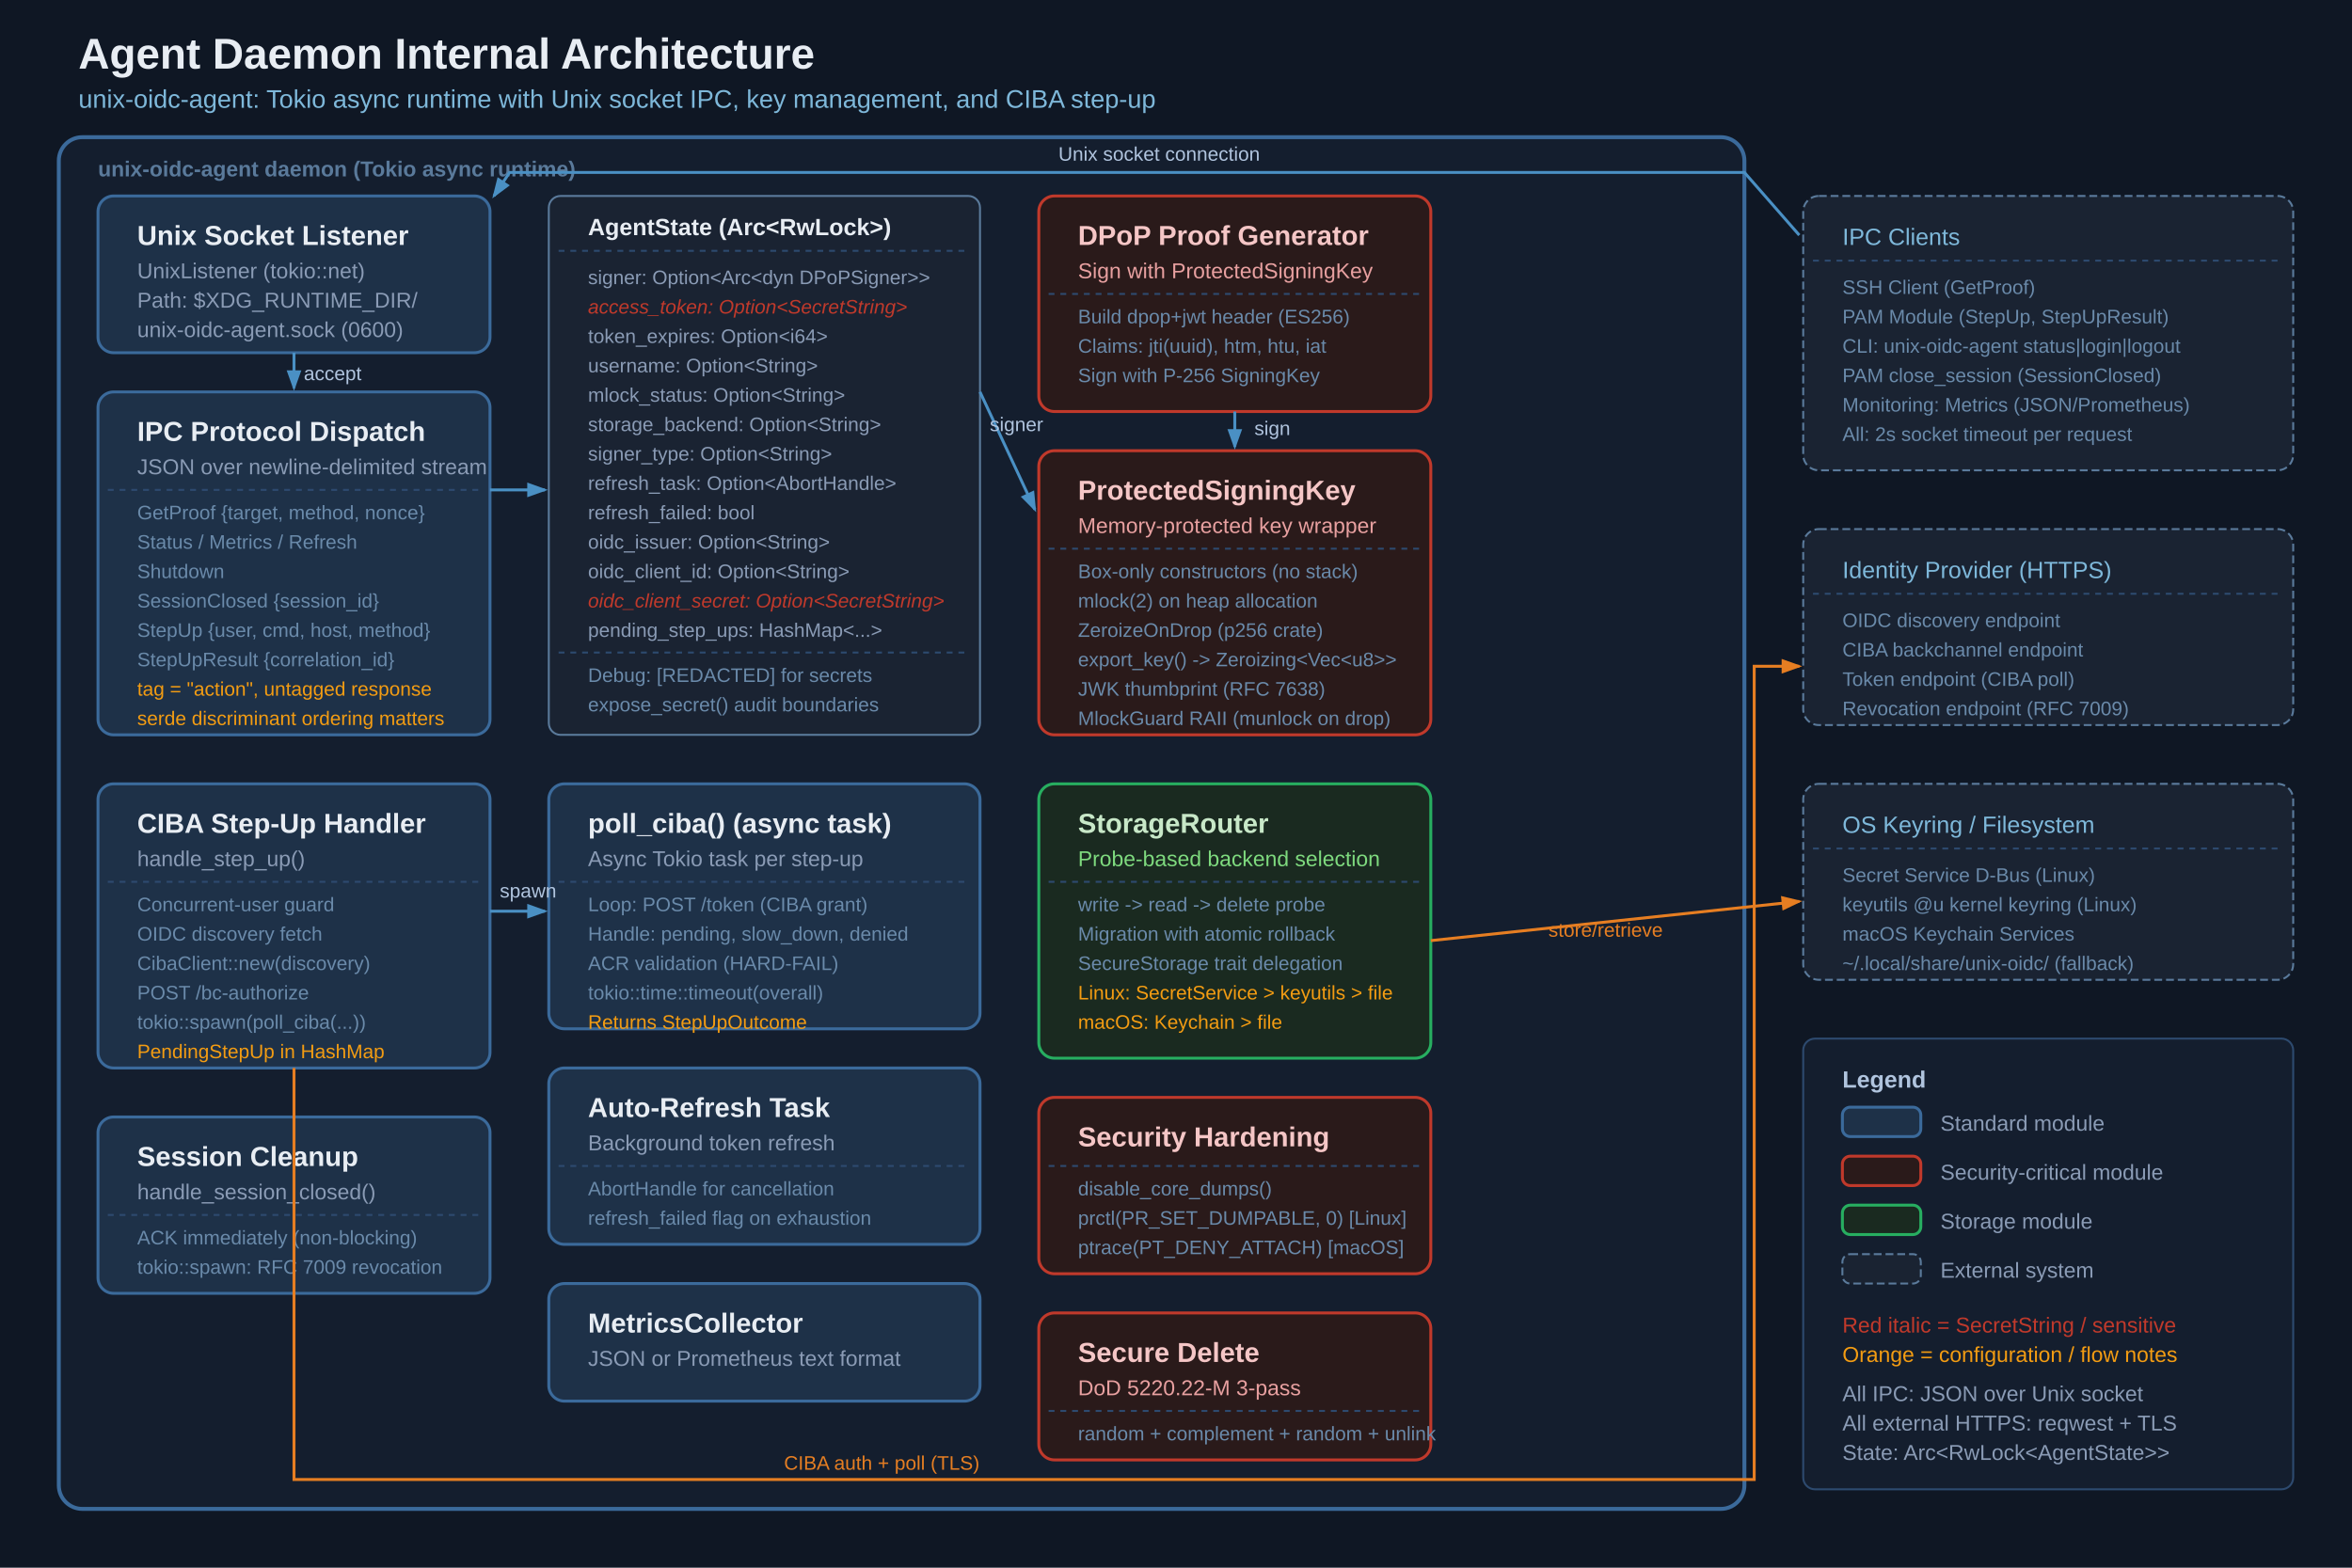
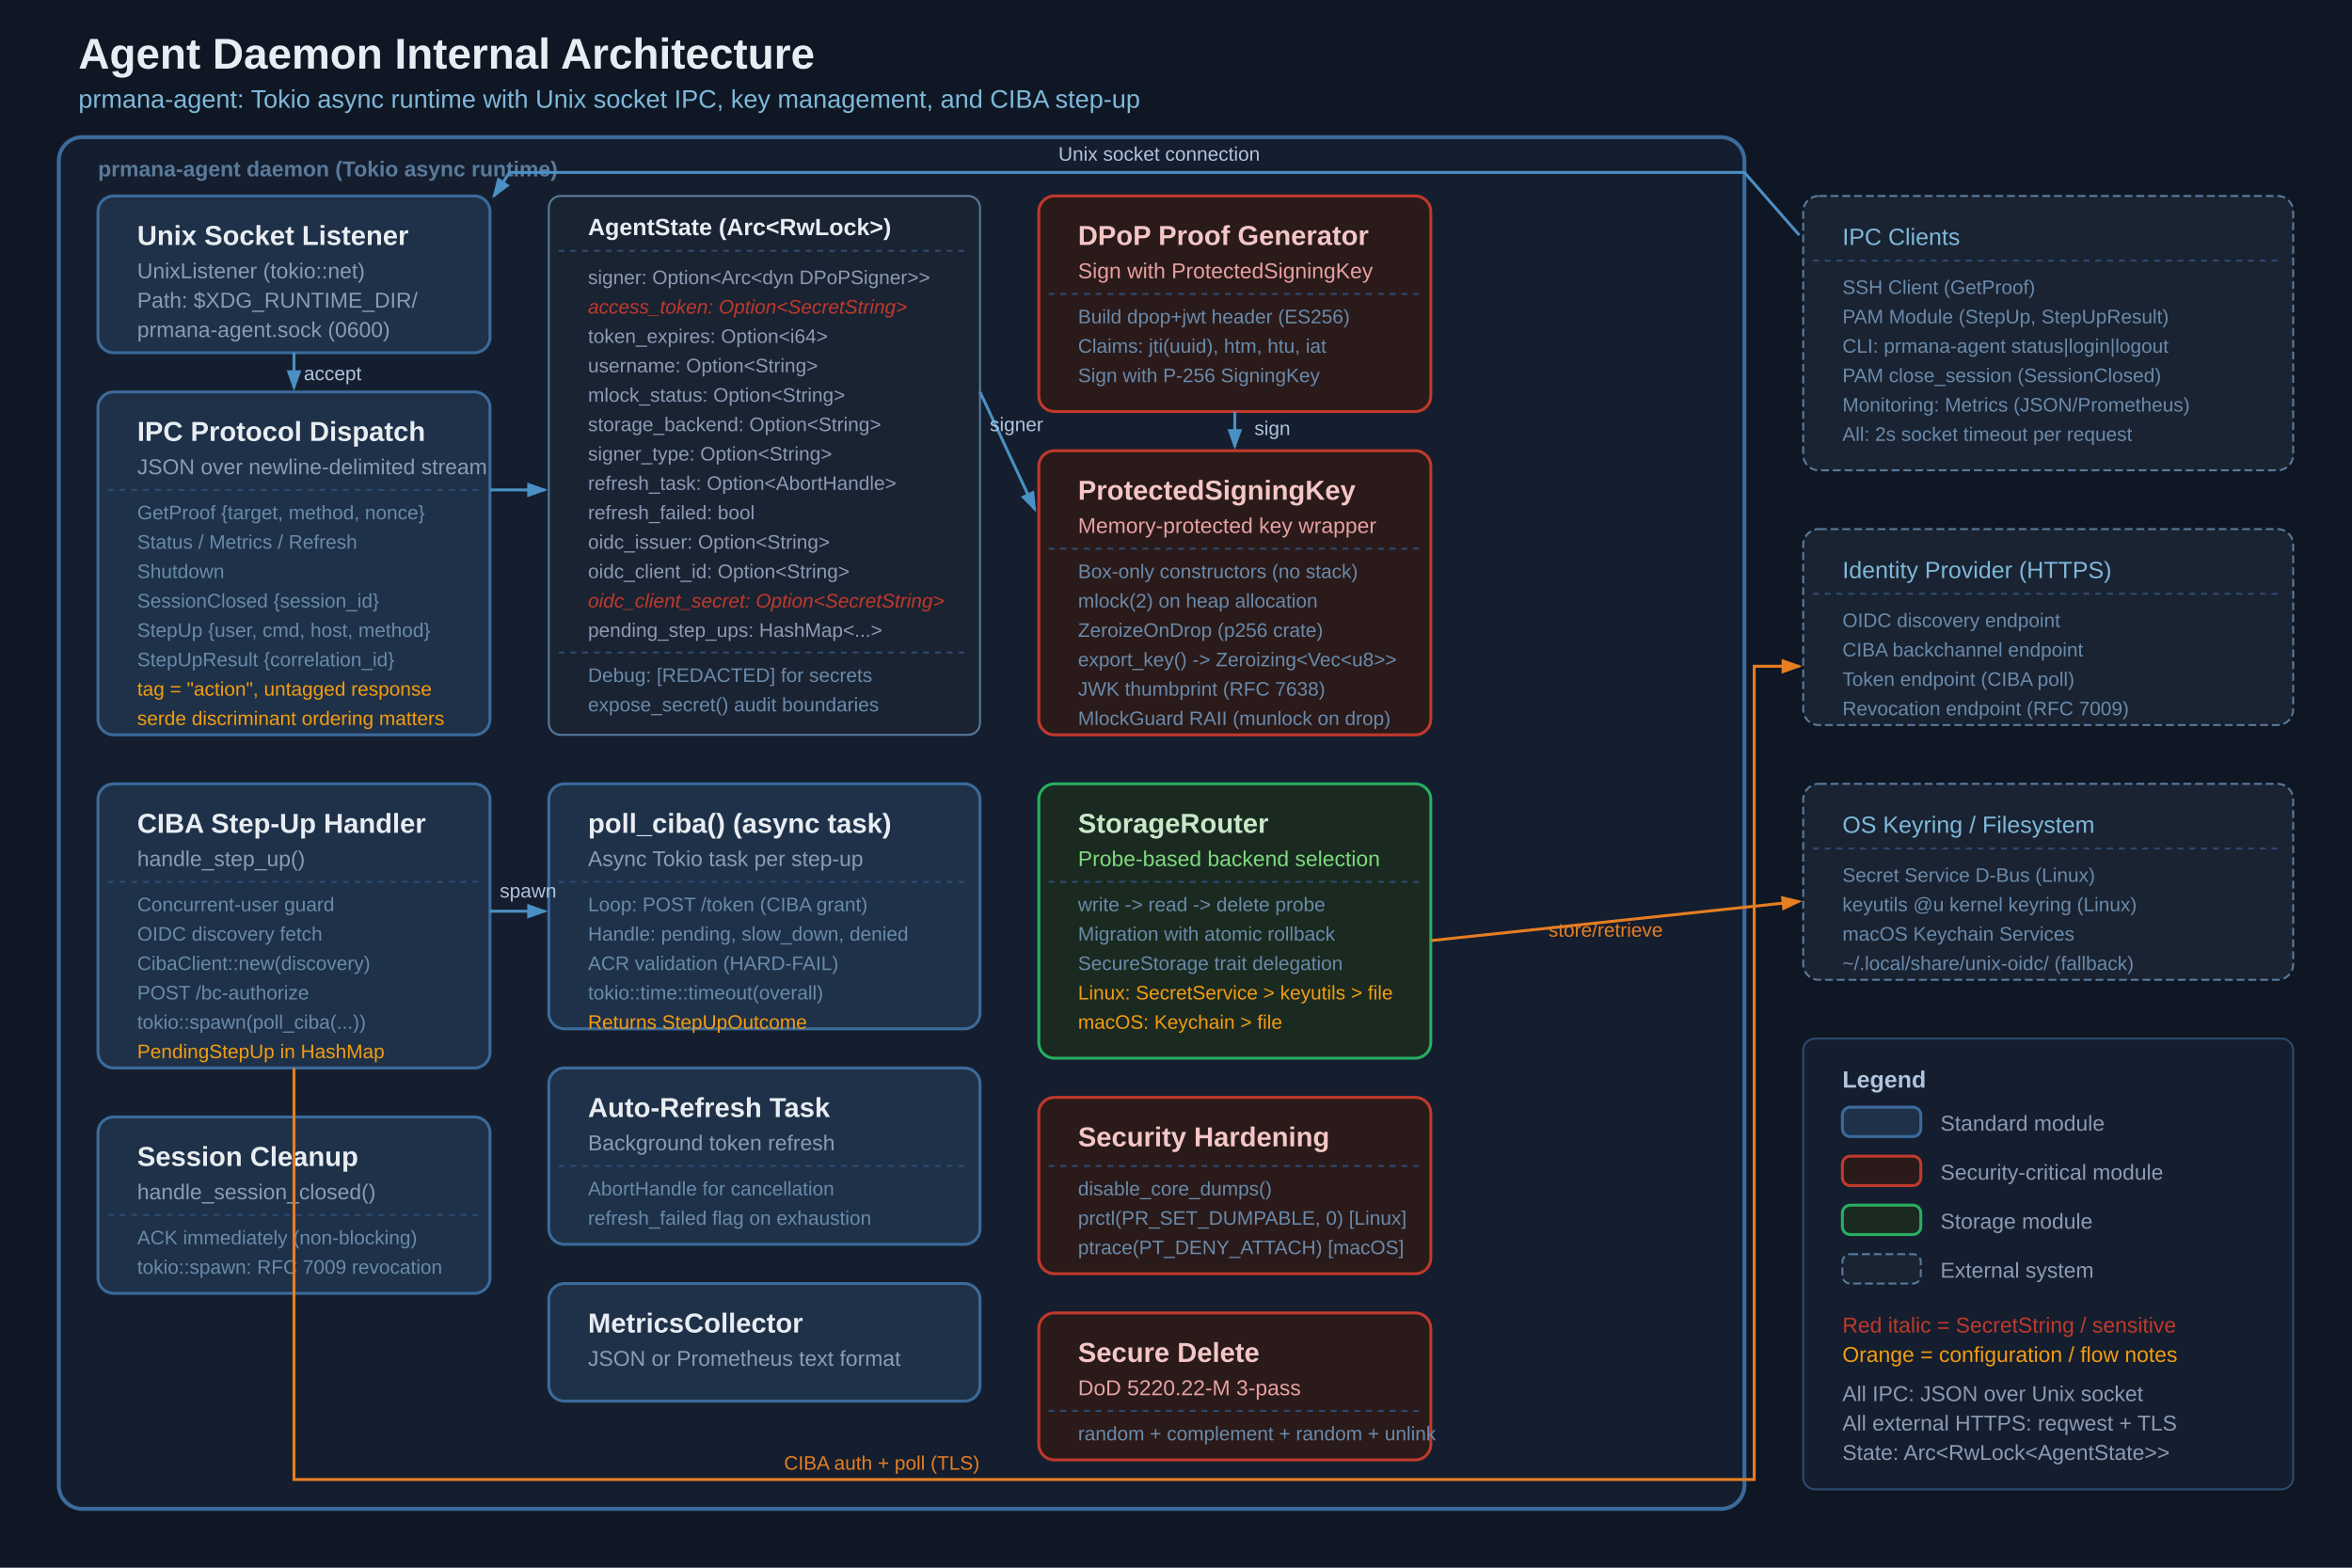
<svg xmlns="http://www.w3.org/2000/svg" viewBox="0 0 1200 800" font-family="'Segoe UI', 'Helvetica Neue', Arial, sans-serif">
  <defs>
    <style>
      .bg { fill: #0f1724; }
      .title { fill: #e8edf3; font-size: 22px; font-weight: 700; }
      .subtitle { fill: #7eb8da; font-size: 13px; }
      .daemon-border { fill: #141e2e; stroke: #3b6a9b; stroke-width: 2; rx: 12; }
      .module { fill: #1e3148; stroke: #3b6a9b; stroke-width: 1.5; rx: 8; }
      .module-critical { fill: #2a1a1a; stroke: #c0392b; stroke-width: 1.5; rx: 8; }
      .module-storage { fill: #1a2a20; stroke: #27ae60; stroke-width: 1.5; rx: 8; }
      .module-label { fill: #e8edf3; font-size: 14px; font-weight: 600; }
      .module-sub { fill: #8a9bb5; font-size: 11px; }
      .module-detail { fill: #6a8aaa; font-size: 10px; }
      .arrow { stroke: #4a90c4; stroke-width: 1.5; fill: none; marker-end: url(#arrowhead); }
      .arrow-data { stroke: #e67e22; stroke-width: 1.5; fill: none; marker-end: url(#arrowhead-orange); }
      .arrow-label { fill: #b0c4de; font-size: 10px; }
      .state-box { fill: #1a2332; stroke: #5a7a9b; stroke-width: 1; rx: 6; }
      .state-label { fill: #e8edf3; font-size: 12px; font-weight: 600; }
      .state-field { fill: #8a9bb5; font-size: 10px; }
      .state-secret { fill: #c0392b; font-size: 10px; font-style: italic; }
      .external { fill: #1a2332; stroke: #5a7a9b; stroke-width: 1; rx: 8; stroke-dasharray: 4 2; }
      .external-label { fill: #7eb8da; font-size: 12px; }
      .section-line { stroke: #2d4a6f; stroke-width: 1; stroke-dasharray: 3 3; }
      .section-label { fill: #5a7a9b; font-size: 11px; font-weight: 600; }
      .legend-box { fill: #141e2e; stroke: #2d4a6f; stroke-width: 1; rx: 6; }
      .legend-text { fill: #8a9bb5; font-size: 11px; }
      .legend-title { fill: #b0c4de; font-size: 12px; font-weight: 600; }
    </style>
    <marker id="arrowhead" markerWidth="7" markerHeight="5" refX="6" refY="2.5" orient="auto">
      <polygon points="0 0, 7 2.5, 0 5" fill="#4a90c4" />
    </marker>
    <marker id="arrowhead-orange" markerWidth="7" markerHeight="5" refX="6" refY="2.5" orient="auto">
      <polygon points="0 0, 7 2.5, 0 5" fill="#e67e22" />
    </marker>
  </defs>
  <rect class="bg" width="1200" height="800" />
  <text class="title" x="40" y="35">Agent Daemon Internal Architecture</text>
-   <text class="subtitle" x="40" y="55">unix-oidc-agent: Tokio async runtime with Unix socket IPC, key management, and CIBA step-up</text>
+   <text class="subtitle" x="40" y="55">prmana-agent: Tokio async runtime with Unix socket IPC, key management, and CIBA step-up</text>
  <rect class="daemon-border" x="30" y="70" width="860" height="700" />
-   <text class="section-label" x="50" y="90">unix-oidc-agent daemon (Tokio async runtime)</text>
+   <text class="section-label" x="50" y="90">prmana-agent daemon (Tokio async runtime)</text>
  <rect class="module" x="50" y="100" width="200" height="80" />
  <text class="module-label" x="70" y="125">Unix Socket Listener</text>
  <text class="module-sub" x="70" y="142">UnixListener (tokio::net)</text>
  <text class="module-sub" x="70" y="157">Path: $XDG_RUNTIME_DIR/</text>
-   <text class="module-sub" x="70" y="172">unix-oidc-agent.sock (0600)</text>
+   <text class="module-sub" x="70" y="172">prmana-agent.sock (0600)</text>
  <rect class="module" x="50" y="200" width="200" height="175" />
  <text class="module-label" x="70" y="225">IPC Protocol Dispatch</text>
  <text class="module-sub" x="70" y="242">JSON over newline-delimited stream</text>
  <line class="section-line" x1="55" y1="250" x2="245" y2="250" />
  <text class="module-detail" x="70" y="265">GetProof {target, method, nonce}</text>
  <text class="module-detail" x="70" y="280">Status / Metrics / Refresh</text>
  <text class="module-detail" x="70" y="295">Shutdown</text>
  <text class="module-detail" x="70" y="310">SessionClosed {session_id}</text>
  <text class="module-detail" x="70" y="325">StepUp {user, cmd, host, method}</text>
  <text class="module-detail" x="70" y="340">StepUpResult {correlation_id}</text>
  <text class="module-detail" x="70" y="355" style="fill: #f39c12;">tag = "action", untagged response</text>
  <text class="module-detail" x="70" y="370" style="fill: #f39c12;">serde discriminant ordering matters</text>
  <path class="arrow" d="M 150,180 L 150,198" />
  <text class="arrow-label" x="155" y="194">accept</text>
  <rect class="state-box" x="280" y="100" width="220" height="275" />
  <text class="state-label" x="300" y="120">AgentState (Arc&lt;RwLock&gt;)</text>
  <line class="section-line" x1="285" y1="128" x2="495" y2="128" />
  <text class="state-field" x="300" y="145">signer: Option&lt;Arc&lt;dyn DPoPSigner&gt;&gt;</text>
  <text class="state-secret" x="300" y="160">access_token: Option&lt;SecretString&gt;</text>
  <text class="state-field" x="300" y="175">token_expires: Option&lt;i64&gt;</text>
  <text class="state-field" x="300" y="190">username: Option&lt;String&gt;</text>
  <text class="state-field" x="300" y="205">mlock_status: Option&lt;String&gt;</text>
  <text class="state-field" x="300" y="220">storage_backend: Option&lt;String&gt;</text>
  <text class="state-field" x="300" y="235">signer_type: Option&lt;String&gt;</text>
  <text class="state-field" x="300" y="250">refresh_task: Option&lt;AbortHandle&gt;</text>
  <text class="state-field" x="300" y="265">refresh_failed: bool</text>
  <text class="state-field" x="300" y="280">oidc_issuer: Option&lt;String&gt;</text>
  <text class="state-field" x="300" y="295">oidc_client_id: Option&lt;String&gt;</text>
  <text class="state-secret" x="300" y="310">oidc_client_secret: Option&lt;SecretString&gt;</text>
  <text class="state-field" x="300" y="325">pending_step_ups: HashMap&lt;...&gt;</text>
  <line class="section-line" x1="285" y1="333" x2="495" y2="333" />
  <text class="module-detail" x="300" y="348">Debug: [REDACTED] for secrets</text>
  <text class="module-detail" x="300" y="363">expose_secret() audit boundaries</text>
  <path class="arrow" d="M 250,250 L 278,250" />
  <rect class="module-critical" x="530" y="100" width="200" height="110" />
  <text class="module-label" x="550" y="125" style="fill: #f5c6c6;">DPoP Proof Generator</text>
  <text class="module-sub" x="550" y="142" style="fill: #e8a0a0;">Sign with ProtectedSigningKey</text>
  <line class="section-line" x1="535" y1="150" x2="725" y2="150" />
  <text class="module-detail" x="550" y="165">Build dpop+jwt header (ES256)</text>
  <text class="module-detail" x="550" y="180">Claims: jti(uuid), htm, htu, iat</text>
  <text class="module-detail" x="550" y="195">Sign with P-256 SigningKey</text>
  <rect class="module-critical" x="530" y="230" width="200" height="145" />
  <text class="module-label" x="550" y="255" style="fill: #f5c6c6;">ProtectedSigningKey</text>
  <text class="module-sub" x="550" y="272" style="fill: #e8a0a0;">Memory-protected key wrapper</text>
  <line class="section-line" x1="535" y1="280" x2="725" y2="280" />
  <text class="module-detail" x="550" y="295">Box-only constructors (no stack)</text>
  <text class="module-detail" x="550" y="310">mlock(2) on heap allocation</text>
  <text class="module-detail" x="550" y="325">ZeroizeOnDrop (p256 crate)</text>
  <text class="module-detail" x="550" y="340">export_key() -&gt; Zeroizing&lt;Vec&lt;u8&gt;&gt;</text>
  <text class="module-detail" x="550" y="355">JWK thumbprint (RFC 7638)</text>
  <text class="module-detail" x="550" y="370">MlockGuard RAII (munlock on drop)</text>
  <path class="arrow" d="M 500,200 L 528,260" />
  <text class="arrow-label" x="505" y="220">signer</text>
  <path class="arrow" d="M 630,210 L 630,228" />
  <text class="arrow-label" x="640" y="222">sign</text>
  <rect class="module" x="50" y="400" width="200" height="145" />
  <text class="module-label" x="70" y="425">CIBA Step-Up Handler</text>
  <text class="module-sub" x="70" y="442">handle_step_up()</text>
  <line class="section-line" x1="55" y1="450" x2="245" y2="450" />
  <text class="module-detail" x="70" y="465">Concurrent-user guard</text>
  <text class="module-detail" x="70" y="480">OIDC discovery fetch</text>
  <text class="module-detail" x="70" y="495">CibaClient::new(discovery)</text>
  <text class="module-detail" x="70" y="510">POST /bc-authorize</text>
  <text class="module-detail" x="70" y="525">tokio::spawn(poll_ciba(...))</text>
  <text class="module-detail" x="70" y="540" style="fill: #f39c12;">PendingStepUp in HashMap</text>
  <rect class="module" x="280" y="400" width="220" height="125" />
  <text class="module-label" x="300" y="425">poll_ciba() (async task)</text>
  <text class="module-sub" x="300" y="442">Async Tokio task per step-up</text>
  <line class="section-line" x1="285" y1="450" x2="495" y2="450" />
  <text class="module-detail" x="300" y="465">Loop: POST /token (CIBA grant)</text>
  <text class="module-detail" x="300" y="480">Handle: pending, slow_down, denied</text>
  <text class="module-detail" x="300" y="495">ACR validation (HARD-FAIL)</text>
  <text class="module-detail" x="300" y="510">tokio::time::timeout(overall)</text>
  <text class="module-detail" x="300" y="525" style="fill: #f39c12;">Returns StepUpOutcome</text>
  <path class="arrow" d="M 250,465 L 278,465" />
  <text class="arrow-label" x="255" y="458">spawn</text>
  <rect class="module" x="50" y="570" width="200" height="90" />
  <text class="module-label" x="70" y="595">Session Cleanup</text>
  <text class="module-sub" x="70" y="612">handle_session_closed()</text>
  <line class="section-line" x1="55" y1="620" x2="245" y2="620" />
  <text class="module-detail" x="70" y="635">ACK immediately (non-blocking)</text>
  <text class="module-detail" x="70" y="650">tokio::spawn: RFC 7009 revocation</text>
  <rect class="module" x="280" y="545" width="220" height="90" />
  <text class="module-label" x="300" y="570">Auto-Refresh Task</text>
  <text class="module-sub" x="300" y="587">Background token refresh</text>
  <line class="section-line" x1="285" y1="595" x2="495" y2="595" />
  <text class="module-detail" x="300" y="610">AbortHandle for cancellation</text>
  <text class="module-detail" x="300" y="625">refresh_failed flag on exhaustion</text>
  <rect class="module" x="280" y="655" width="220" height="60" />
  <text class="module-label" x="300" y="680">MetricsCollector</text>
  <text class="module-sub" x="300" y="697">JSON or Prometheus text format</text>
  <rect class="module-storage" x="530" y="400" width="200" height="140" />
  <text class="module-label" x="550" y="425" style="fill: #c8e8c8;">StorageRouter</text>
  <text class="module-sub" x="550" y="442" style="fill: #7eda7e;">Probe-based backend selection</text>
  <line class="section-line" x1="535" y1="450" x2="725" y2="450" />
  <text class="module-detail" x="550" y="465">write -&gt; read -&gt; delete probe</text>
  <text class="module-detail" x="550" y="480">Migration with atomic rollback</text>
  <text class="module-detail" x="550" y="495">SecureStorage trait delegation</text>
  <text class="module-detail" x="550" y="510" style="fill: #f39c12;">Linux: SecretService &gt; keyutils &gt; file</text>
  <text class="module-detail" x="550" y="525" style="fill: #f39c12;">macOS: Keychain &gt; file</text>
  <rect class="module-critical" x="530" y="560" width="200" height="90" />
  <text class="module-label" x="550" y="585" style="fill: #f5c6c6;">Security Hardening</text>
  <line class="section-line" x1="535" y1="595" x2="725" y2="595" />
  <text class="module-detail" x="550" y="610">disable_core_dumps()</text>
  <text class="module-detail" x="550" y="625">prctl(PR_SET_DUMPABLE, 0) [Linux]</text>
  <text class="module-detail" x="550" y="640">ptrace(PT_DENY_ATTACH) [macOS]</text>
  <rect class="module-critical" x="530" y="670" width="200" height="75" />
  <text class="module-label" x="550" y="695" style="fill: #f5c6c6;">Secure Delete</text>
  <text class="module-sub" x="550" y="712" style="fill: #e8a0a0;">DoD 5220.22-M 3-pass</text>
  <line class="section-line" x1="535" y1="720" x2="725" y2="720" />
  <text class="module-detail" x="550" y="735">random + complement + random + unlink</text>
  <rect class="external" x="920" y="100" width="250" height="140" />
  <text class="external-label" x="940" y="125">IPC Clients</text>
  <line class="section-line" x1="925" y1="133" x2="1165" y2="133" />
  <text class="module-detail" x="940" y="150">SSH Client (GetProof)</text>
  <text class="module-detail" x="940" y="165">PAM Module (StepUp, StepUpResult)</text>
-   <text class="module-detail" x="940" y="180">CLI: unix-oidc-agent status|login|logout</text>
+   <text class="module-detail" x="940" y="180">CLI: prmana-agent status|login|logout</text>
  <text class="module-detail" x="940" y="195">PAM close_session (SessionClosed)</text>
  <text class="module-detail" x="940" y="210">Monitoring: Metrics (JSON/Prometheus)</text>
  <text class="module-detail" x="940" y="225">All: 2s socket timeout per request</text>
  <path class="arrow" d="M 918,120 L 890,88 L 260,88 L 252,100" />
  <text class="arrow-label" x="540" y="82">Unix socket connection</text>
  <rect class="external" x="920" y="270" width="250" height="100" />
  <text class="external-label" x="940" y="295">Identity Provider (HTTPS)</text>
  <line class="section-line" x1="925" y1="303" x2="1165" y2="303" />
  <text class="module-detail" x="940" y="320">OIDC discovery endpoint</text>
  <text class="module-detail" x="940" y="335">CIBA backchannel endpoint</text>
  <text class="module-detail" x="940" y="350">Token endpoint (CIBA poll)</text>
  <text class="module-detail" x="940" y="365">Revocation endpoint (RFC 7009)</text>
  <path class="arrow-data" d="M 150,545 L 150,755 L 895,755 L 895,340 L 918,340" />
  <text class="arrow-label" x="400" y="750" style="fill: #e67e22;">CIBA auth + poll (TLS)</text>
  <rect class="external" x="920" y="400" width="250" height="100" />
  <text class="external-label" x="940" y="425">OS Keyring / Filesystem</text>
  <line class="section-line" x1="925" y1="433" x2="1165" y2="433" />
  <text class="module-detail" x="940" y="450">Secret Service D-Bus (Linux)</text>
  <text class="module-detail" x="940" y="465">keyutils @u kernel keyring (Linux)</text>
  <text class="module-detail" x="940" y="480">macOS Keychain Services</text>
  <text class="module-detail" x="940" y="495">~/.local/share/unix-oidc/ (fallback)</text>
  <path class="arrow-data" d="M 730,480 L 918,460" />
  <text class="arrow-label" x="790" y="478" style="fill: #e67e22;">store/retrieve</text>
  <rect class="legend-box" x="920" y="530" width="250" height="230" />
  <text class="legend-title" x="940" y="555">Legend</text>
  <rect x="940" y="565" width="40" height="15" fill="#1e3148" stroke="#3b6a9b" stroke-width="1.5" rx="4" />
  <text class="legend-text" x="990" y="577">Standard module</text>
  <rect x="940" y="590" width="40" height="15" fill="#2a1a1a" stroke="#c0392b" stroke-width="1.5" rx="4" />
  <text class="legend-text" x="990" y="602">Security-critical module</text>
  <rect x="940" y="615" width="40" height="15" fill="#1a2a20" stroke="#27ae60" stroke-width="1.5" rx="4" />
  <text class="legend-text" x="990" y="627">Storage module</text>
  <rect x="940" y="640" width="40" height="15" fill="#1a2332" stroke="#5a7a9b" stroke-width="1" rx="4" stroke-dasharray="4 2" />
  <text class="legend-text" x="990" y="652">External system</text>
  <text class="legend-text" x="940" y="680" style="fill: #c0392b;">Red italic = SecretString / sensitive</text>
  <text class="legend-text" x="940" y="695" style="fill: #f39c12;">Orange = configuration / flow notes</text>
  <text class="legend-text" x="940" y="715">All IPC: JSON over Unix socket</text>
  <text class="legend-text" x="940" y="730">All external HTTPS: reqwest + TLS</text>
  <text class="legend-text" x="940" y="745">State: Arc&lt;RwLock&lt;AgentState&gt;&gt;</text>
</svg>
